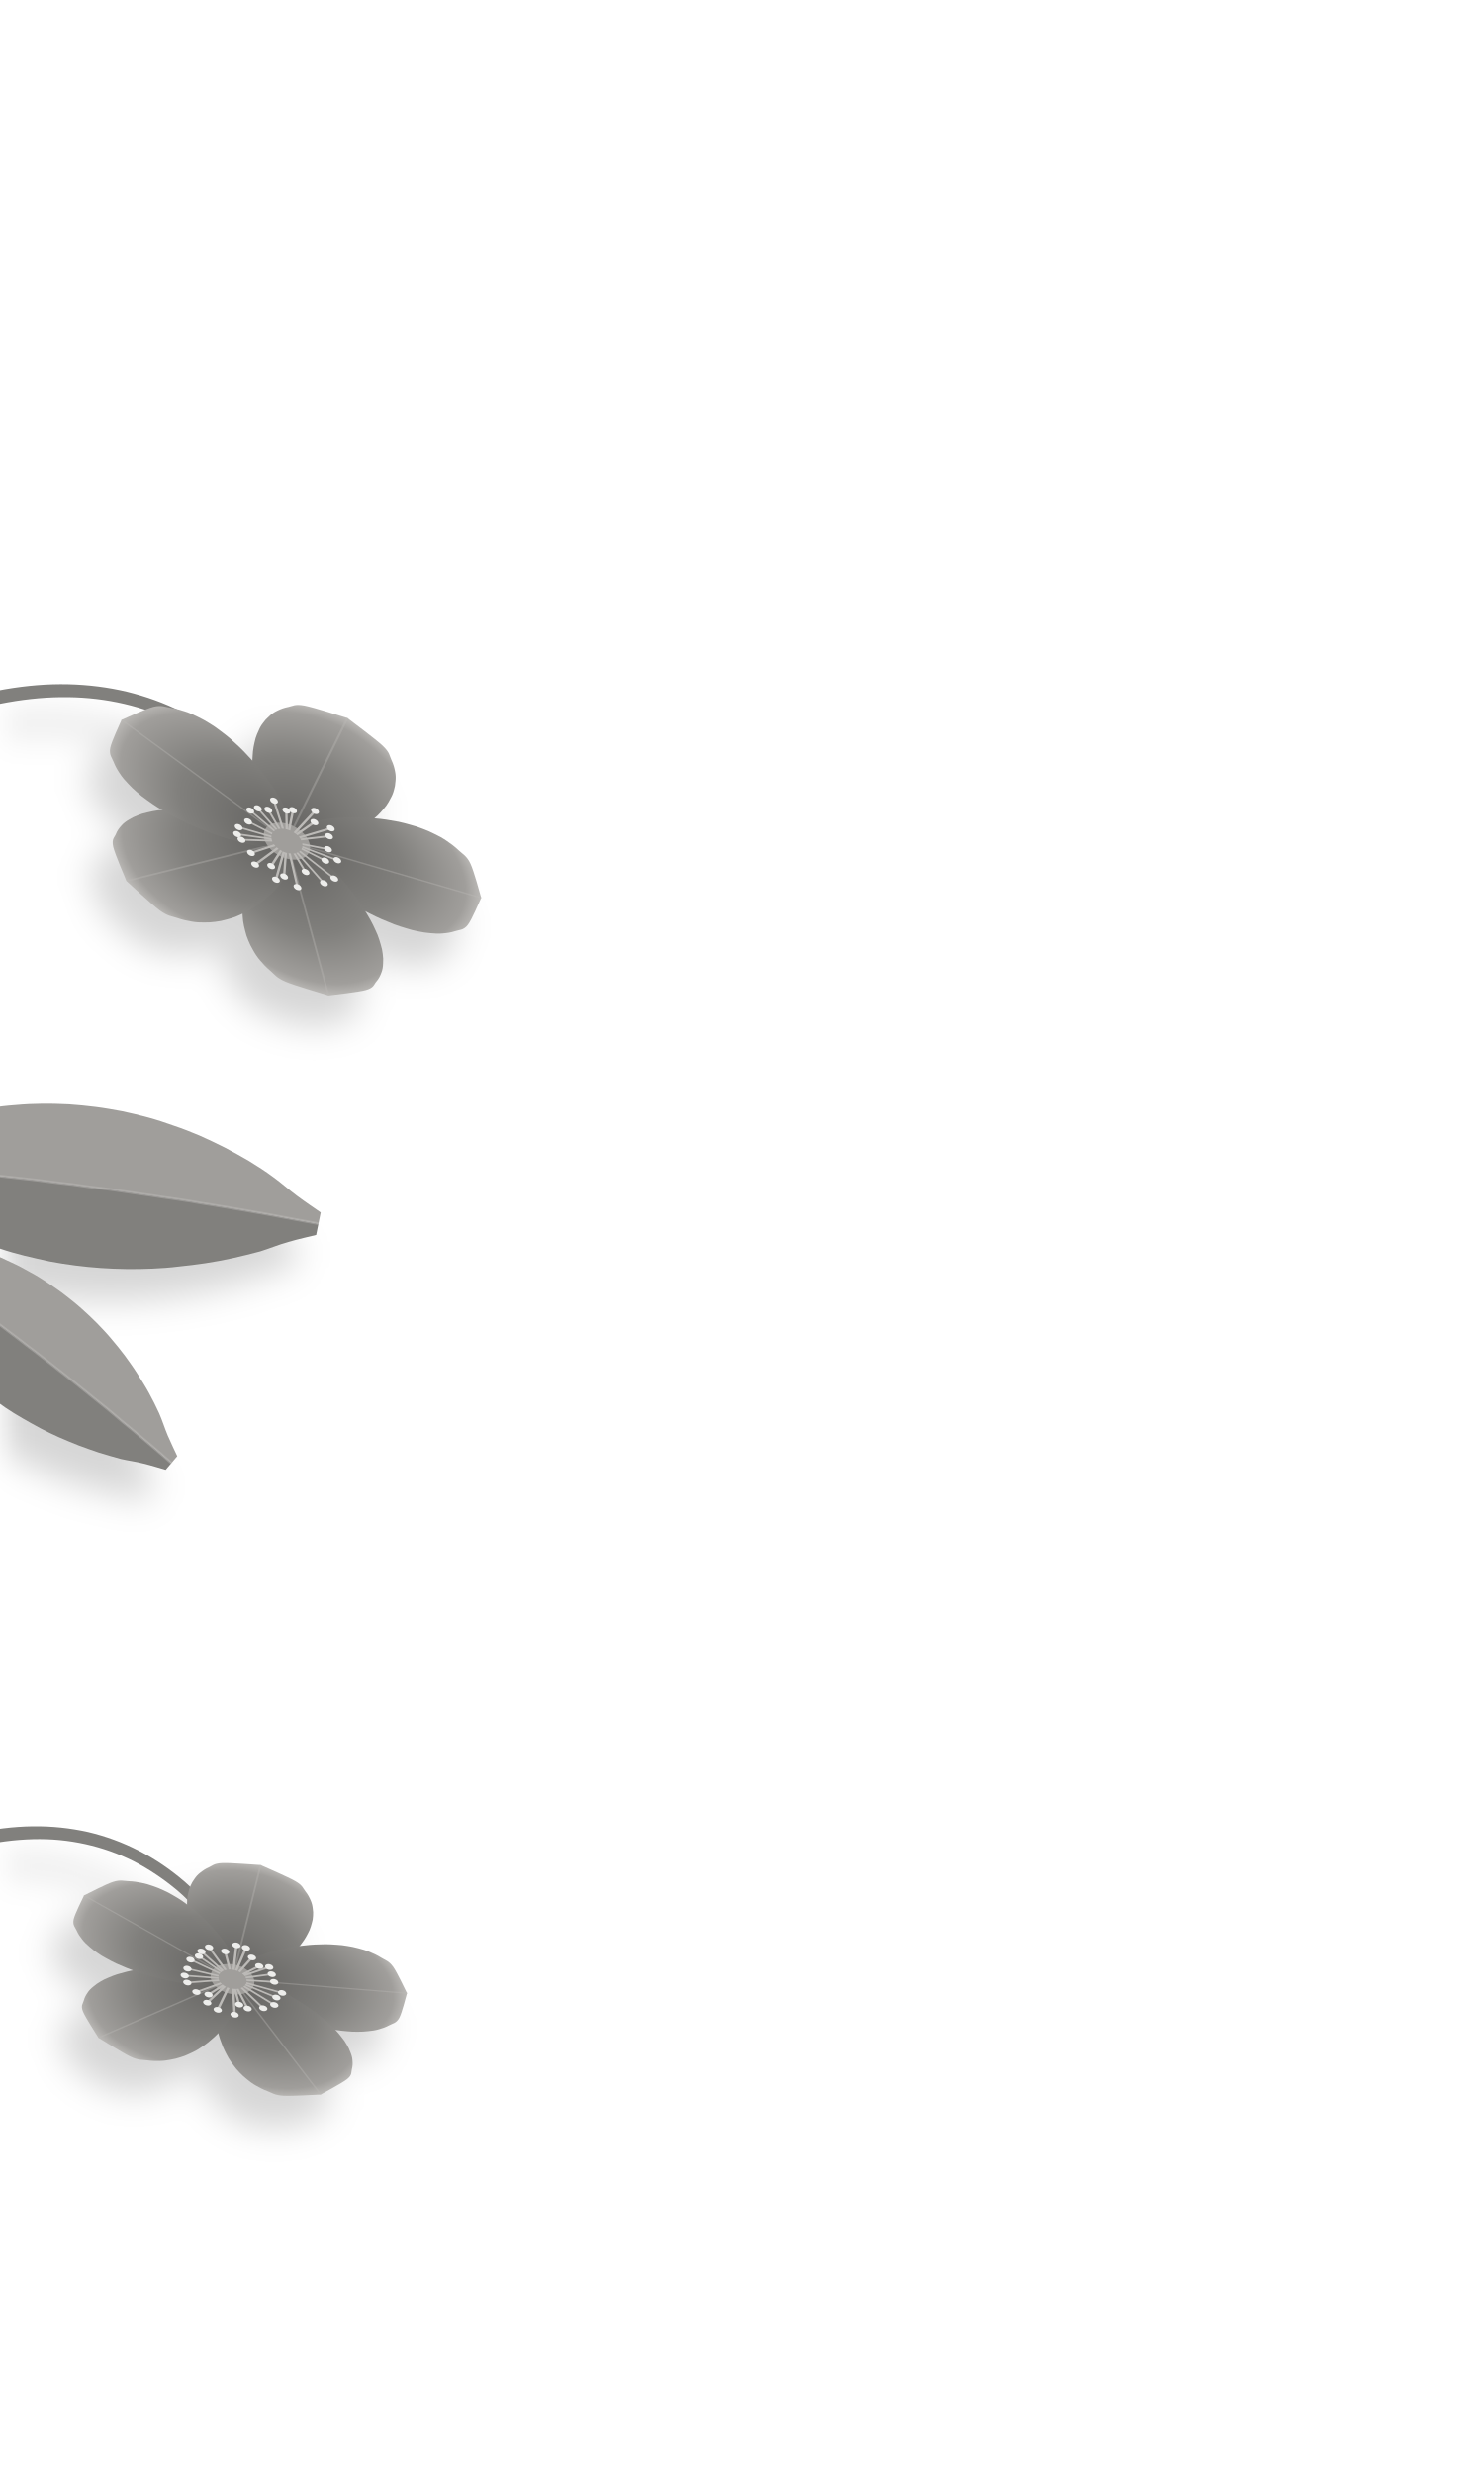
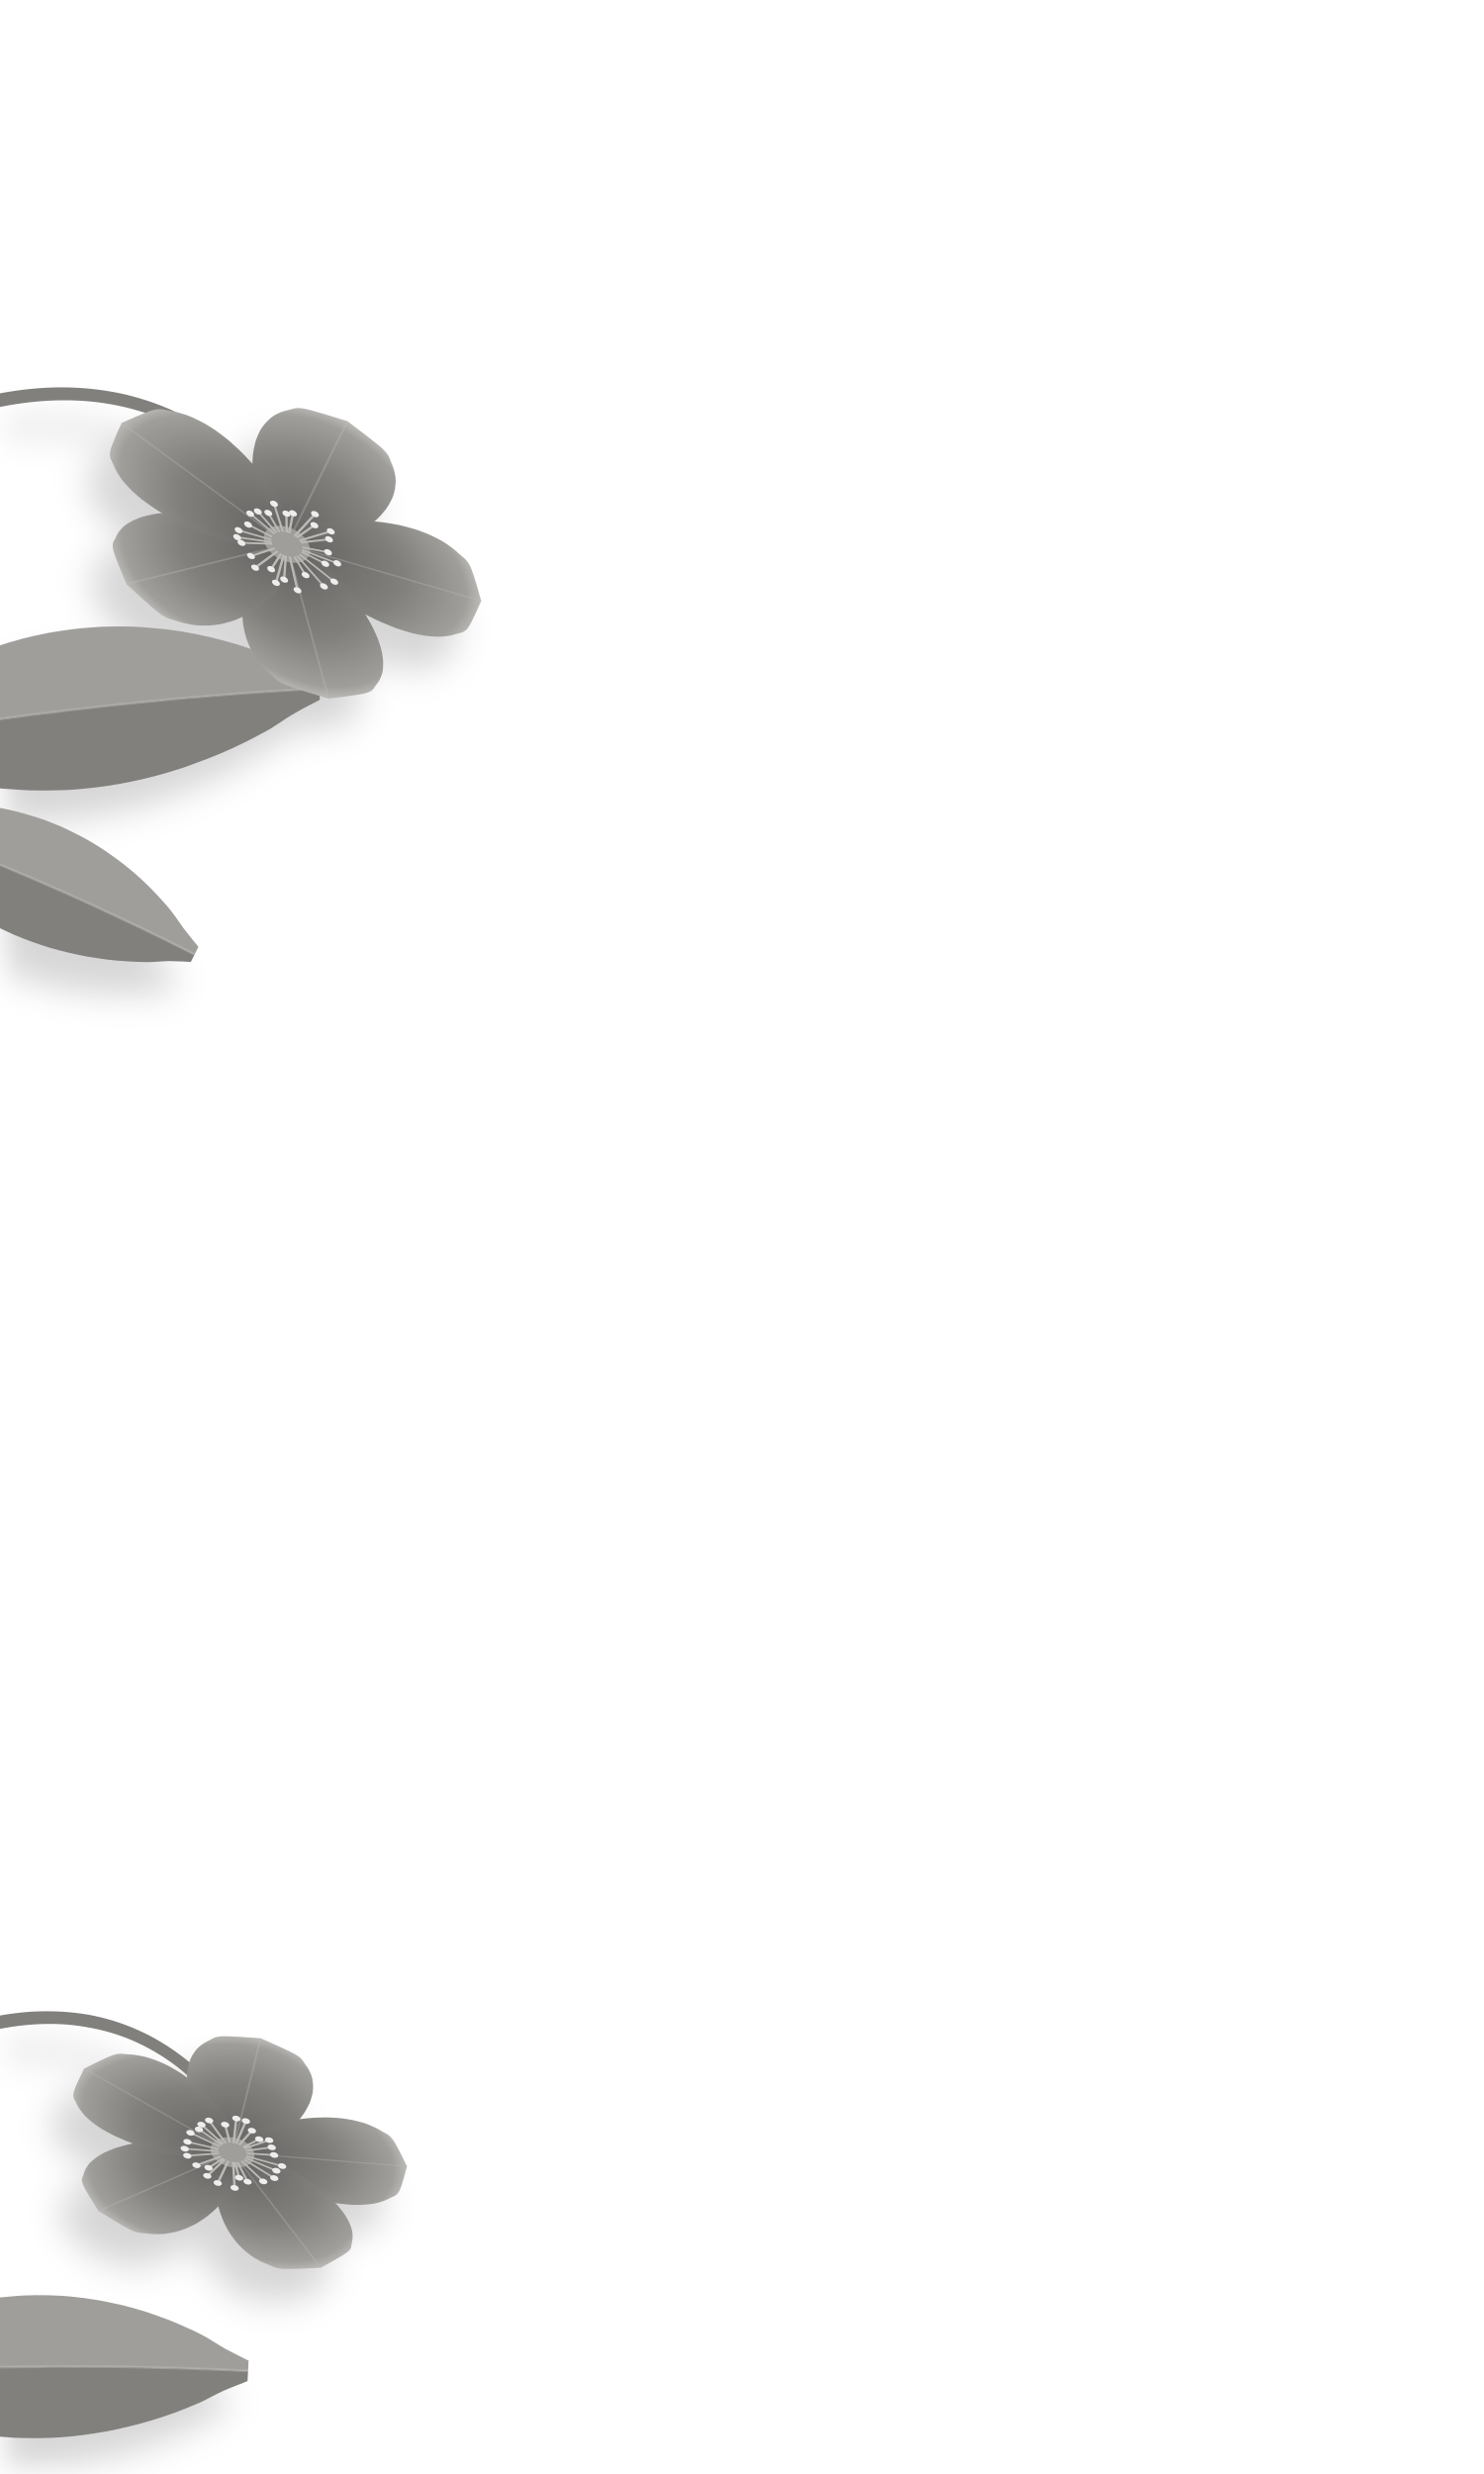
<svg xmlns="http://www.w3.org/2000/svg" viewBox="0 0 600 1000">
  <style>svg{background:#e2e1df}.f-hi{fill:#ededeb}.f-1{fill:#d2d1ce}.f-2{fill:#bcbab7}.f-3{fill:#a09e9b}.f-4{fill:#81807d}.f-5{fill:#61605e}.f-eye{fill:#222326}.k-hi{stroke:#ededeb}.k-1{stroke:#d2d1ce}.k-2{stroke:#bcbab7}.k-3{stroke:#a09e9b}.k-4{stroke:#81807d}.k-5{stroke:#61605e}.k-eye{stroke:#222326}.s-hi{stop-color:#ededeb}.s-1{stop-color:#d2d1ce}.s-2{stop-color:#bcbab7}.s-3{stop-color:#a09e9b}.s-4{stop-color:#81807d}.s-5{stop-color:#61605e}.s-eye{stop-color:#222326}</style>
  <defs>
    <g id="black-1-sep">
      <path d="M0 0C1 -2.2 4.2 -9.9 6.3 -13C8.3 -16.1 10.4 -16.8 12.5 -18.4C14.6 -19.9 16.7 -21.2 18.8 -22.4C20.8 -23.7 22.9 -24.8 25 -25.8C27.1 -26.8 29.2 -27.8 31.3 -28.6C33.3 -29.5 35.4 -30.3 37.5 -31C39.6 -31.7 41.7 -32.4 43.8 -32.9C45.8 -33.5 47.9 -34 50 -34.4C52.1 -34.8 54.2 -35.1 56.3 -35.4C58.3 -35.6 60.4 -35.7 62.5 -35.7C64.6 -35.8 66.7 -35.7 68.8 -35.4C70.8 -35.2 72.9 -34.8 75 -34.2C77.1 -33.7 79.2 -33 81.3 -31.9C83.3 -30.9 85.4 -29.7 87.5 -27.9C89.6 -26.1 91.7 -25.8 93.8 -21.1C95.8 -16.5 99 -3.5 100 0L100 0C99 3.5 95.8 16.5 93.8 21.1C91.7 25.8 89.6 26.1 87.5 27.9C85.4 29.7 83.3 30.9 81.3 31.9C79.2 33 77.1 33.7 75 34.2C72.9 34.8 70.8 35.2 68.8 35.4C66.7 35.7 64.6 35.8 62.5 35.7C60.4 35.7 58.3 35.6 56.3 35.4C54.2 35.1 52.1 34.8 50 34.4C47.9 34 45.8 33.5 43.8 32.9C41.7 32.4 39.6 31.7 37.5 31C35.4 30.3 33.3 29.5 31.3 28.6C29.2 27.8 27.1 26.8 25 25.8C22.9 24.8 20.8 23.7 18.8 22.4C16.7 21.2 14.6 19.9 12.5 18.4C10.4 16.8 8.3 16.1 6.3 13C4.2 9.9 1 2.2 0 0Z" />
      <path d="M0 0C1 0 4.2 0 6.3 0C8.3 0 10.4 0 12.5 0C14.6 0 16.7 0 18.8 0C20.8 0 22.9 0 25 0C27.1 0 29.2 0 31.3 0C33.3 0 35.4 0 37.5 0C39.6 0 41.7 0 43.8 0C45.8 0 47.9 0 50 0C52.1 0 54.2 0 56.3 0C58.3 0 60.4 0 62.5 0C64.6 0 66.7 0 68.8 0C70.8 0 72.9 0 75 0C77.1 0 79.2 0 81.3 0C83.3 0 85.4 0 87.5 0C89.6 0 91.7 0 93.8 0C95.8 0 99 0 100 0" class="k-2" fill="none" stroke-width="1" opacity=".35" />
    </g>
    <radialGradient id="black-1-sf" cx="0" cy="0.5" r="1" fx="0" fy="0.5">
      <stop offset="0" class="s-5" />
      <stop offset="0.6" class="s-4" />
      <stop offset="0.92" class="s-3" />
      <stop offset="1" class="s-2" />
    </radialGradient>
    <g id="black-1-i1">
-       <g transform="translate(-60 470) rotate(4)">
+       <g transform="translate(-60 300) rotate(-10)">
        <path d="M0 0C1.8 -1.6 7.1 -6.9 10.6 -9.4C14.2 -12 17.7 -13.4 21.3 -15.1C24.9 -16.8 28.5 -18.2 32.1 -19.6C35.7 -20.9 39.3 -22.1 42.9 -23.1C46.5 -24.2 50.1 -25.1 53.7 -25.9C57.3 -26.7 60.9 -27.4 64.5 -27.9C68.1 -28.5 71.7 -28.9 75.3 -29.2C78.9 -29.5 82.5 -29.6 86.1 -29.7C89.7 -29.7 93.3 -29.6 96.9 -29.4C100.5 -29.2 104.1 -28.8 107.7 -28.4C111.3 -27.9 114.8 -27.3 118.4 -26.6C121.9 -25.9 125.5 -25 129 -24C132.5 -23.1 136 -22 139.5 -20.8C143 -19.5 146.5 -18.2 150 -16.7C153.4 -15.2 156.9 -13.6 160.3 -11.9C163.7 -10.1 167.1 -8.3 170.5 -6.1C173.9 -4 177.2 -1.4 180.5 0.7C183.9 2.9 188.9 5.8 190.6 6.8L190 11.4C188.2 11.2 183 10.6 179.4 10.2C175.9 9.8 172.4 9.4 168.9 9C165.4 8.6 161.9 8.3 158.3 7.9C154.8 7.6 151.3 7.2 147.8 6.9C144.3 6.6 140.7 6.3 137.2 5.9C133.7 5.6 130.2 5.3 126.7 5.1C123.1 4.8 119.6 4.5 116.1 4.3C112.6 4 109.1 3.8 105.6 3.5C102 3.3 98.5 3.1 95 2.9C91.5 2.6 88 2.4 84.4 2.3C80.9 2.1 77.4 1.9 73.9 1.7C70.4 1.6 66.9 1.4 63.3 1.3C59.8 1.1 56.3 1 52.8 0.9C49.3 0.8 45.7 0.7 42.2 0.6C38.7 0.5 35.2 0.4 31.7 0.3C28.1 0.2 24.6 0.2 21.1 0.1C17.6 0.1 14.1 0.1 10.6 0C7 0 1.8 0 0 0Z" class="f-3" />
        <path d="M0 0C1.8 0 7 0 10.6 0C14.1 0.1 17.6 0.1 21.1 0.1C24.6 0.2 28.1 0.2 31.7 0.3C35.2 0.4 38.7 0.5 42.2 0.6C45.7 0.7 49.3 0.8 52.8 0.9C56.3 1 59.8 1.1 63.3 1.3C66.9 1.4 70.4 1.6 73.9 1.7C77.4 1.9 80.9 2.1 84.4 2.3C88 2.4 91.5 2.6 95 2.9C98.5 3.1 102 3.3 105.6 3.5C109.1 3.8 112.6 4 116.1 4.3C119.6 4.5 123.1 4.8 126.7 5.1C130.2 5.3 133.7 5.6 137.2 5.9C140.7 6.3 144.3 6.6 147.8 6.9C151.3 7.2 154.8 7.6 158.3 7.9C161.9 8.3 165.4 8.6 168.9 9C172.4 9.4 175.9 9.8 179.4 10.2C183 10.6 188.2 11.2 190 11.4L189.4 16C187.6 16.6 182.1 18.2 178.4 19.6C174.7 20.9 170.9 22.8 167.3 24.2C163.6 25.5 160 26.6 156.4 27.7C152.7 28.8 149.1 29.7 145.6 30.5C142 31.3 138.4 32 134.9 32.6C131.4 33.3 127.8 33.8 124.3 34.2C120.8 34.6 117.3 34.9 113.8 35.1C110.4 35.3 106.9 35.4 103.4 35.4C100 35.4 96.5 35.3 93.1 35.1C89.6 34.9 86.2 34.6 82.7 34.2C79.3 33.7 75.9 33.2 72.4 32.6C69 32 65.6 31.3 62.2 30.4C58.7 29.6 55.3 28.7 51.9 27.7C48.5 26.6 45 25.5 41.6 24.3C38.2 23 34.7 21.7 31.3 20.2C27.8 18.7 24.4 17.2 20.9 15.4C17.4 13.6 14 12.1 10.5 9.5C7 7 1.7 1.6 0 0Z" class="f-4" />
        <path d="M0 0C1.8 0 7 0 10.6 0C14.1 0.1 17.6 0.1 21.1 0.1C24.6 0.2 28.1 0.2 31.7 0.3C35.2 0.4 38.7 0.5 42.2 0.6C45.7 0.7 49.3 0.8 52.8 0.9C56.3 1 59.8 1.1 63.3 1.3C66.9 1.4 70.4 1.6 73.9 1.7C77.4 1.9 80.9 2.1 84.4 2.3C88 2.4 91.5 2.6 95 2.9C98.5 3.1 102 3.3 105.6 3.5C109.1 3.8 112.6 4 116.1 4.3C119.6 4.5 123.1 4.8 126.7 5.1C130.2 5.3 133.7 5.6 137.2 5.9C140.7 6.3 144.3 6.6 147.8 6.9C151.3 7.2 154.8 7.6 158.3 7.9C161.9 8.3 165.4 8.6 168.9 9C172.4 9.4 175.9 9.8 179.4 10.2C183 10.6 188.2 11.2 190 11.4" class="k-2" fill="none" stroke-width="1.1" opacity=".45" />
      </g>
-       <g transform="translate(-50 500) rotate(34)">
-         <path d="M0 0C1.4 -1.2 5.6 -5.5 8.4 -7.5C11.2 -9.4 14 -10.6 16.8 -11.9C19.6 -13.3 22.5 -14.4 25.3 -15.4C28.1 -16.5 31 -17.4 33.8 -18.3C36.7 -19.1 39.5 -19.8 42.4 -20.5C45.2 -21.1 48.1 -21.6 50.9 -22C53.8 -22.5 56.6 -22.8 59.5 -23C62.3 -23.3 65.2 -23.4 68 -23.4C70.9 -23.4 73.7 -23.4 76.5 -23.2C79.4 -23 82.2 -22.8 85 -22.4C87.8 -22 90.6 -21.6 93.5 -21C96.3 -20.4 99.1 -19.8 101.8 -19C104.6 -18.2 107.4 -17.4 110.2 -16.4C112.9 -15.4 115.7 -14.4 118.4 -13.2C121.1 -12 123.9 -10.8 126.6 -9.4C129.3 -8 132 -6.5 134.6 -4.9C137.3 -3.2 139.9 -1.1 142.5 0.6C145.1 2.3 149.1 4.6 150.4 5.4L150 9C148.6 8.8 144.4 8.3 141.7 8C138.9 7.7 136.1 7.4 133.3 7.1C130.6 6.8 127.8 6.5 125 6.3C122.2 6 119.4 5.7 116.7 5.4C113.9 5.2 111.1 4.9 108.3 4.7C105.6 4.5 102.8 4.2 100 4C97.2 3.8 94.4 3.6 91.7 3.4C88.9 3.2 86.1 3 83.3 2.8C80.6 2.6 77.8 2.4 75 2.3C72.2 2.1 69.4 1.9 66.7 1.8C63.9 1.6 61.1 1.5 58.3 1.4C55.6 1.2 52.8 1.1 50 1C47.2 0.9 44.4 0.8 41.7 0.7C38.9 0.6 36.1 0.5 33.3 0.4C30.6 0.4 27.8 0.3 25 0.3C22.2 0.2 19.4 0.1 16.7 0.1C13.9 0.1 11.1 0 8.3 0C5.6 0 1.4 0 0 0Z" class="f-3" />
-         <path d="M0 0C1.4 0 5.6 0 8.3 0C11.1 0 13.9 0.1 16.7 0.1C19.4 0.1 22.2 0.2 25 0.3C27.8 0.3 30.6 0.4 33.3 0.4C36.1 0.5 38.9 0.6 41.7 0.7C44.4 0.8 47.2 0.9 50 1C52.8 1.1 55.6 1.2 58.3 1.4C61.1 1.5 63.9 1.6 66.7 1.8C69.4 1.9 72.2 2.1 75 2.3C77.8 2.4 80.6 2.6 83.3 2.8C86.1 3 88.9 3.2 91.7 3.4C94.4 3.6 97.2 3.8 100 4C102.8 4.2 105.6 4.5 108.3 4.7C111.1 4.9 113.9 5.2 116.7 5.4C119.4 5.7 122.2 6 125 6.3C127.8 6.5 130.6 6.8 133.3 7.1C136.1 7.4 138.9 7.7 141.7 8C144.4 8.3 148.6 8.8 150 9L149.6 12.6C148.1 13.1 143.7 14.4 140.8 15.5C137.9 16.5 135 18 132.1 19.1C129.2 20.1 126.3 21 123.4 21.9C120.6 22.7 117.7 23.4 114.9 24.1C112.1 24.7 109.3 25.3 106.5 25.8C103.7 26.3 100.9 26.7 98.2 27C95.4 27.3 92.6 27.5 89.9 27.7C87.1 27.9 84.4 28 81.7 28C78.9 27.9 76.2 27.9 73.5 27.7C70.8 27.5 68 27.3 65.3 27C62.6 26.6 59.9 26.2 57.2 25.7C54.5 25.3 51.8 24.7 49.1 24C46.4 23.4 43.7 22.7 41 21.8C38.3 21 35.5 20.1 32.8 19.2C30.1 18.2 27.4 17.1 24.7 15.9C22 14.8 19.2 13.5 16.5 12.1C13.8 10.7 11 9.5 8.3 7.5C5.5 5.5 1.4 1.3 0 0Z" class="f-4" />
-         <path d="M0 0C1.4 0 5.6 0 8.3 0C11.1 0 13.9 0.1 16.7 0.1C19.4 0.1 22.2 0.2 25 0.3C27.8 0.3 30.6 0.4 33.3 0.4C36.1 0.5 38.9 0.6 41.7 0.7C44.4 0.8 47.2 0.9 50 1C52.8 1.1 55.6 1.2 58.3 1.4C61.1 1.5 63.9 1.6 66.7 1.8C69.4 1.9 72.2 2.1 75 2.3C77.8 2.4 80.6 2.6 83.3 2.8C86.1 3 88.9 3.2 91.7 3.4C94.4 3.6 97.2 3.8 100 4C102.8 4.2 105.6 4.5 108.3 4.7C111.1 4.9 113.9 5.2 116.7 5.4C119.4 5.7 122.2 6 125 6.3C127.8 6.5 130.6 6.8 133.3 7.1C136.1 7.4 138.9 7.7 141.7 8C144.4 8.3 148.6 8.8 150 9" class="k-2" fill="none" stroke-width="1.1" opacity=".45" />
+       <g transform="translate(-50 330) rotate(20)">
+         <path d="M0 0C1.3 -1.2 5.2 -5.1 7.8 -7C10.4 -8.8 13.1 -9.9 15.7 -11.1C18.3 -12.4 21 -13.4 23.6 -14.4C26.3 -15.4 28.9 -16.3 31.6 -17C34.2 -17.8 36.9 -18.5 39.5 -19.1C42.2 -19.7 44.9 -20.2 47.5 -20.6C50.2 -21 52.8 -21.3 55.5 -21.5C58.2 -21.7 60.8 -21.8 63.5 -21.9C66.1 -21.9 68.8 -21.8 71.4 -21.7C74.1 -21.5 76.7 -21.2 79.3 -20.9C82 -20.6 84.6 -20.1 87.2 -19.6C89.8 -19.1 92.5 -18.4 95 -17.7C97.6 -17 100.2 -16.2 102.8 -15.3C105.4 -14.4 108 -13.4 110.5 -12.3C113.1 -11.2 115.6 -10 118.1 -8.7C120.6 -7.4 123.2 -6.1 125.6 -4.5C128.1 -3 130.5 -1 133 0.5C135.5 2.1 139.2 4.3 140.4 5L140 8.4C138.7 8.2 134.8 7.8 132.2 7.5C129.6 7.2 127 6.9 124.4 6.6C121.9 6.4 119.3 6.1 116.7 5.8C114.1 5.6 111.5 5.3 108.9 5.1C106.3 4.8 103.7 4.6 101.1 4.4C98.5 4.2 95.9 3.9 93.3 3.7C90.7 3.5 88.1 3.3 85.6 3.1C83 2.9 80.4 2.8 77.8 2.6C75.2 2.4 72.6 2.3 70 2.1C67.4 1.9 64.8 1.8 62.2 1.7C59.6 1.5 57 1.4 54.4 1.3C51.9 1.1 49.3 1 46.7 0.9C44.1 0.8 41.5 0.7 38.9 0.6C36.3 0.6 33.7 0.5 31.1 0.4C28.5 0.3 25.9 0.3 23.3 0.2C20.7 0.2 18.1 0.1 15.6 0.1C13 0.1 10.4 0 7.8 0C5.2 0 1.3 0 0 0Z" class="f-3" />
+         <path d="M0 0C1.3 0 5.2 0 7.8 0C10.4 0 13 0.1 15.6 0.1C18.1 0.1 20.7 0.2 23.3 0.2C25.9 0.3 28.5 0.3 31.1 0.4C33.7 0.5 36.3 0.6 38.9 0.6C41.5 0.7 44.1 0.8 46.7 0.9C49.3 1 51.9 1.1 54.4 1.3C57 1.4 59.6 1.5 62.2 1.7C64.8 1.8 67.4 1.9 70 2.1C72.6 2.3 75.2 2.4 77.8 2.6C80.4 2.8 83 2.9 85.6 3.1C88.1 3.3 90.7 3.5 93.3 3.7C95.9 3.9 98.5 4.2 101.1 4.4C103.7 4.6 106.3 4.8 108.9 5.1C111.5 5.3 114.1 5.6 116.7 5.8C119.3 6.1 121.9 6.4 124.4 6.6C127 6.9 129.6 7.2 132.2 7.5C134.8 7.8 138.7 8.2 140 8.4L139.6 11.8C138.2 12.2 134.2 13.4 131.4 14.4C128.7 15.4 126 16.8 123.3 17.8C120.5 18.8 117.9 19.6 115.2 20.4C112.5 21.2 109.9 21.9 107.3 22.5C104.6 23.1 102 23.6 99.4 24.1C96.8 24.5 94.2 24.9 91.6 25.2C89 25.5 86.5 25.7 83.9 25.9C81.3 26 78.8 26.1 76.2 26.1C73.7 26.1 71.1 26 68.6 25.9C66 25.7 63.5 25.5 61 25.2C58.4 24.9 55.9 24.5 53.4 24C50.9 23.6 48.3 23 45.8 22.4C43.3 21.8 40.8 21.1 38.2 20.4C35.7 19.6 33.2 18.8 30.6 17.9C28.1 17 25.6 16 23 14.9C20.5 13.8 18 12.6 15.4 11.3C12.9 10 10.3 8.9 7.7 7C5.2 5.1 1.3 1.2 0 0Z" class="f-4" />
+         <path d="M0 0C1.3 0 5.2 0 7.8 0C10.4 0 13 0.1 15.6 0.1C18.1 0.1 20.7 0.2 23.3 0.2C25.9 0.3 28.5 0.3 31.1 0.4C33.7 0.5 36.3 0.6 38.9 0.6C41.5 0.7 44.1 0.8 46.7 0.9C49.3 1 51.9 1.1 54.4 1.3C57 1.4 59.6 1.5 62.2 1.7C64.8 1.8 67.4 1.9 70 2.1C72.6 2.3 75.2 2.4 77.8 2.6C80.4 2.8 83 2.9 85.6 3.1C88.1 3.3 90.7 3.5 93.3 3.7C95.9 3.9 98.5 4.2 101.1 4.4C103.7 4.6 106.3 4.8 108.9 5.1C111.5 5.3 114.1 5.6 116.7 5.8C119.3 6.1 121.9 6.4 124.4 6.6C127 6.9 129.6 7.2 132.2 7.5C134.8 7.8 138.7 8.2 140 8.4" class="k-2" fill="none" stroke-width="1.1" opacity=".45" />
      </g>
-       <path d="M-297.3 522.3C-290.5 514.7 -270 490.8 -256.8 476.2C-243.7 461.7 -230.8 447.9 -218.2 435C-205.6 422.1 -193.3 410 -181.3 398.7C-169.3 387.5 -157.5 377 -146.1 367.3C-134.7 357.7 -123.5 348.9 -112.7 340.9C-101.9 332.9 -91.3 325.7 -81.1 319.3C-70.8 312.9 -60.9 307.4 -51.2 302.6C-41.6 297.9 -32.2 293.9 -23.2 290.8C-14.1 287.7 -5.4 285.4 3.1 283.9C11.5 282.4 19.7 281.7 27.5 281.8C35.4 281.9 42.9 282.8 50.2 284.5C57.5 286.2 64.5 288.7 71.2 291.9C77.9 295.2 84.4 299.3 90.6 304.2C96.7 309.2 105.4 318.6 108.3 321.4L111.7 318.6C108.6 315.6 99.8 305.8 93.4 300.7C87 295.5 80.3 291.2 73.3 287.6C66.3 284.1 59 281.5 51.3 279.6C43.7 277.8 35.8 276.8 27.6 276.6C19.4 276.4 10.9 277.1 2.1 278.6C-6.6 280.1 -15.7 282.4 -25 285.5C-34.3 288.7 -43.9 292.6 -53.8 297.4C-63.6 302.2 -73.8 307.8 -84.2 314.2C-94.7 320.6 -105.4 327.8 -116.4 335.9C-127.4 343.9 -138.7 352.8 -150.2 362.4C-161.8 372.1 -173.6 382.6 -185.8 393.9C-197.9 405.2 -210.3 417.3 -223 430.3C-235.8 443.2 -248.7 457 -262 471.5C-275.3 486.1 -296 510 -302.7 517.7Z" class="f-4" />
-       <g transform="translate(116 340) rotate(28) scale(1 0.66)">
+       <path d="M-297.3 402.3C-290.5 394.7 -270 370.8 -256.8 356.2C-243.7 341.7 -230.8 327.9 -218.2 315C-205.6 302.1 -193.3 290 -181.3 278.7C-169.3 267.5 -157.5 257 -146.1 247.3C-134.7 237.7 -123.5 228.9 -112.7 220.9C-101.9 212.9 -91.3 205.7 -81.1 199.3C-70.8 192.9 -60.9 187.4 -51.2 182.6C-41.6 177.9 -32.2 173.9 -23.2 170.8C-14.1 167.7 -5.4 165.4 3.1 163.9C11.5 162.4 19.7 161.7 27.5 161.8C35.4 161.9 42.9 162.8 50.2 164.5C57.5 166.2 64.5 168.7 71.2 171.9C77.9 175.2 84.4 179.3 90.6 184.2C96.7 189.2 105.4 198.6 108.3 201.4L111.7 198.6C108.6 195.6 99.8 185.8 93.4 180.7C87 175.5 80.3 171.2 73.3 167.6C66.3 164.1 59 161.5 51.3 159.6C43.7 157.8 35.8 156.8 27.6 156.6C19.4 156.4 10.9 157.1 2.1 158.6C-6.6 160.1 -15.7 162.4 -25 165.5C-34.3 168.7 -43.9 172.6 -53.8 177.4C-63.6 182.2 -73.8 187.8 -84.2 194.2C-94.7 200.6 -105.4 207.8 -116.4 215.9C-127.4 223.9 -138.7 232.8 -150.2 242.4C-161.8 252.1 -173.6 262.6 -185.8 273.9C-197.9 285.2 -210.3 297.3 -223 310.3C-235.8 323.2 -248.7 337 -262 351.5C-275.3 366.1 -296 390 -302.7 397.7Z" class="f-4" />
+       <g transform="translate(116 220) rotate(28) scale(1 0.66)">
        <use href="#black-1-sep" fill="url(#black-1-sf)" transform="rotate(-91.2) scale(0.84)" />
        <use href="#black-1-sep" fill="url(#black-1-sf)" transform="rotate(-17.5) scale(0.84)" />
        <use href="#black-1-sep" fill="url(#black-1-sf)" transform="rotate(58.3) scale(0.84)" />
        <use href="#black-1-sep" fill="url(#black-1-sf)" transform="rotate(126.3) scale(0.84)" />
        <use href="#black-1-sep" fill="url(#black-1-sf)" transform="rotate(192.4) scale(0.84)" />
        <circle r="10" class="f-3" />
        <path d="M6.7 -0.2L17.4 -0.5M6.5 1.8L24 6.6M5.8 3.3L21.2 12.1M5 4.5L12.5 11.3M3.3 5.8L12.5 21.8M1.8 6.5L5.7 19.9M0.9 6.7L3.4 24M-0.3 6.7L-0.9 18M-2 6.4L-6.9 21.8M-3.6 5.7L-10.6 16.7M-5.4 4L-16.5 12.3M-5.9 3.2L-19.1 10.5M-6.4 2L-19.9 6.3M-6.7 0.2L-17.6 0.5M-6.4 -2L-18.9 -6M-5.9 -3.3L-16.6 -9.4M-5 -4.5L-12.6 -11.6M-3.8 -5.6L-12.3 -18.2M-2.3 -6.3L-6 -16.4M-1.3 -6.6L-3.7 -18.5M1.2 -6.6L4.3 -24.4M2.2 -6.4L6.2 -18.2M3.8 -5.6L13.2 -19.6M4.6 -4.9L14.1 -14.8M6.1 -2.8L16.2 -7.5M6.6 -1.3L21.6 -4.2" class="k-2" fill="none" stroke-width="1" />
        <g class="f-hi">
          <circle cx="17.4" cy="-0.5" r="1.7" />
          <circle cx="24" cy="6.6" r="1.7" />
          <circle cx="21.2" cy="12.1" r="1.7" />
          <circle cx="12.5" cy="11.3" r="1.7" />
          <circle cx="12.5" cy="21.8" r="1.7" />
          <circle cx="5.7" cy="19.9" r="1.7" />
          <circle cx="3.4" cy="24" r="1.7" />
          <circle cx="-0.9" cy="18" r="1.7" />
          <circle cx="-6.9" cy="21.8" r="1.7" />
          <circle cx="-10.6" cy="16.7" r="1.7" />
          <circle cx="-16.5" cy="12.3" r="1.7" />
          <circle cx="-19.1" cy="10.5" r="1.7" />
          <circle cx="-19.9" cy="6.3" r="1.7" />
          <circle cx="-17.6" cy="0.5" r="1.7" />
          <circle cx="-18.9" cy="-6" r="1.7" />
          <circle cx="-16.6" cy="-9.4" r="1.7" />
          <circle cx="-12.6" cy="-11.6" r="1.7" />
          <circle cx="-12.3" cy="-18.2" r="1.7" />
          <circle cx="-6" cy="-16.4" r="1.7" />
          <circle cx="-3.7" cy="-18.5" r="1.7" />
          <circle cx="4.3" cy="-24.4" r="1.7" />
          <circle cx="6.2" cy="-18.2" r="1.7" />
          <circle cx="13.2" cy="-19.6" r="1.7" />
          <circle cx="14.1" cy="-14.8" r="1.7" />
          <circle cx="16.2" cy="-7.5" r="1.7" />
          <circle cx="21.6" cy="-4.2" r="1.7" />
        </g>
      </g>
    </g>
    <filter id="black-1-sh0.16-7" x="-30%" y="-30%" width="160%" height="160%">
      <feColorMatrix values="0 0 0 0 0 0 0 0 0 0 0 0 0 0 0 0 0 0 0.16 0" />
      <feGaussianBlur stdDeviation="7" />
    </filter>
    <g id="black-1-i2">
-       <path d="M-297.2 1002.2C-290.7 994.1 -270.9 968.8 -258.2 953.4C-245.5 937.9 -233 923.3 -220.9 909.6C-208.8 895.9 -197 883 -185.4 871C-173.9 858.9 -162.6 847.8 -151.7 837.4C-140.7 827.1 -130.1 817.6 -119.7 809C-109.3 800.4 -99.3 792.6 -89.5 785.7C-79.7 778.8 -70.2 772.7 -61.1 767.5C-51.9 762.3 -43 758 -34.5 754.4C-25.9 750.9 -17.6 748.2 -9.7 746.4C-1.7 744.6 6 743.6 13.3 743.4C20.7 743.2 27.7 743.9 34.5 745.4C41.3 746.9 47.8 749.2 54 752.3C60.2 755.5 66.2 759.5 71.9 764.3C77.6 769.1 85.5 778.5 88.3 781.4L91.7 778.6C88.9 775.7 80.8 765.9 74.9 760.8C69 755.7 62.7 751.4 56.2 748.1C49.6 744.7 42.8 742.2 35.6 740.5C28.4 738.9 21 738.1 13.2 738.2C5.5 738.3 -2.6 739.3 -10.9 741.1C-19.1 743 -27.7 745.7 -36.6 749.2C-45.4 752.8 -54.5 757.2 -63.9 762.5C-73.3 767.7 -83 773.8 -93 780.8C-102.9 787.8 -113.1 795.6 -123.7 804.2C-134.2 812.9 -145 822.4 -156.1 832.8C-167.2 843.1 -178.5 854.3 -190.2 866.4C-201.8 878.4 -213.8 891.3 -226 905.1C-238.2 918.8 -250.8 933.4 -263.6 948.9C-276.4 964.3 -296.3 989.6 -302.8 997.8Z" class="f-4" />
-       <g transform="translate(94 800) rotate(14) scale(1 0.66)">
+       <g transform="translate(-70 960) rotate(-4)">
+         <path d="M0 0C1.6 -1.4 6.3 -6.2 9.5 -8.5C12.7 -10.7 15.9 -12 19.1 -13.5C22.3 -15 25.5 -16.3 28.7 -17.5C31.9 -18.7 35.1 -19.8 38.3 -20.7C41.6 -21.6 44.8 -22.5 48 -23.2C51.2 -23.9 54.5 -24.5 57.7 -25C60.9 -25.5 64.2 -25.8 67.4 -26.1C70.6 -26.4 73.9 -26.5 77.1 -26.5C80.3 -26.6 83.5 -26.5 86.7 -26.3C89.9 -26.1 93.1 -25.8 96.3 -25.4C99.5 -25 102.7 -24.4 105.9 -23.8C109.1 -23.1 112.3 -22.4 115.4 -21.5C118.6 -20.6 121.7 -19.7 124.8 -18.6C128 -17.5 131.1 -16.3 134.2 -14.9C137.3 -13.6 140.4 -12.2 143.4 -10.6C146.5 -9 149.5 -7.4 152.6 -5.5C155.6 -3.6 158.5 -1.3 161.5 0.7C164.5 2.6 169 5.2 170.5 6.1L170 10.2C168.4 10 163.7 9.5 160.6 9.1C157.4 8.7 154.3 8.4 151.1 8.1C148 7.7 144.8 7.4 141.7 7.1C138.5 6.8 135.4 6.5 132.2 6.2C129.1 5.9 125.9 5.6 122.8 5.3C119.6 5 116.5 4.8 113.3 4.5C110.2 4.3 107 4 103.9 3.8C100.7 3.6 97.6 3.4 94.4 3.1C91.3 2.9 88.1 2.7 85 2.6C81.9 2.4 78.7 2.2 75.6 2C72.4 1.8 69.3 1.7 66.1 1.5C63 1.4 59.8 1.3 56.7 1.1C53.5 1 50.4 0.9 47.2 0.8C44.1 0.7 40.9 0.6 37.8 0.5C34.6 0.4 31.5 0.3 28.3 0.3C25.2 0.2 22 0.2 18.9 0.1C15.7 0.1 12.6 0.1 9.4 0C6.3 0 1.6 0 0 0Z" class="f-3" />
+         <path d="M0 0C1.6 0 6.3 0 9.4 0C12.6 0.1 15.7 0.1 18.9 0.1C22 0.2 25.2 0.2 28.3 0.3C31.5 0.3 34.6 0.4 37.8 0.5C40.9 0.6 44.1 0.7 47.2 0.8C50.4 0.9 53.5 1 56.7 1.1C59.8 1.3 63 1.4 66.1 1.5C69.3 1.7 72.4 1.8 75.6 2C78.7 2.2 81.9 2.4 85 2.6C88.1 2.7 91.3 2.9 94.4 3.1C97.6 3.4 100.7 3.6 103.9 3.8C107 4 110.2 4.3 113.3 4.5C116.5 4.8 119.6 5 122.8 5.3C125.9 5.6 129.1 5.9 132.2 6.2C135.4 6.5 138.5 6.8 141.7 7.1C144.8 7.4 148 7.7 151.1 8.1C154.3 8.4 157.4 8.7 160.6 9.1C163.7 9.5 168.4 10 170 10.2L169.5 14.3C167.9 14.9 162.9 16.3 159.6 17.5C156.3 18.7 152.9 20.4 149.7 21.6C146.4 22.8 143.1 23.8 139.9 24.8C136.7 25.7 133.4 26.6 130.3 27.3C127.1 28 123.9 28.7 120.7 29.2C117.5 29.8 114.4 30.2 111.2 30.6C108.1 30.9 105 31.2 101.9 31.4C98.7 31.6 95.6 31.7 92.5 31.7C89.4 31.7 86.4 31.6 83.3 31.4C80.2 31.2 77.1 30.9 74 30.6C71 30.2 67.9 29.7 64.8 29.2C61.8 28.6 58.7 28 55.6 27.2C52.6 26.5 49.5 25.7 46.4 24.8C43.4 23.8 40.3 22.8 37.2 21.7C34.1 20.6 31.1 19.4 28 18.1C24.9 16.7 21.8 15.4 18.7 13.8C15.6 12.2 12.5 10.8 9.4 8.5C6.3 6.2 1.6 1.4 0 0Z" class="f-4" />
+         <path d="M0 0C1.6 0 6.3 0 9.4 0C12.6 0.1 15.7 0.1 18.9 0.1C22 0.2 25.2 0.2 28.3 0.3C31.5 0.3 34.6 0.4 37.8 0.5C40.9 0.6 44.1 0.7 47.2 0.8C50.4 0.9 53.5 1 56.7 1.1C59.8 1.3 63 1.4 66.1 1.5C69.3 1.7 72.4 1.8 75.6 2C78.7 2.2 81.9 2.4 85 2.6C88.1 2.7 91.3 2.9 94.4 3.1C97.6 3.4 100.7 3.6 103.9 3.8C107 4 110.2 4.3 113.3 4.5C116.5 4.8 119.6 5 122.8 5.3C125.9 5.6 129.1 5.9 132.2 6.2C135.4 6.5 138.5 6.8 141.7 7.1C144.8 7.4 148 7.7 151.1 8.1C154.3 8.4 157.4 8.7 160.6 9.1C163.7 9.5 168.4 10 170 10.2" class="k-2" fill="none" stroke-width="1.1" opacity=".45" />
+       </g>
+       <path d="M-297.2 1082.2C-290.7 1074.1 -270.9 1048.8 -258.2 1033.3C-245.5 1017.8 -233 1003.2 -220.9 989.4C-208.8 975.6 -197 962.6 -185.4 950.5C-173.9 938.4 -162.6 927.1 -151.7 916.6C-140.7 906.1 -130.1 896.5 -119.7 887.7C-109.3 878.9 -99.2 871 -89.5 863.9C-79.7 856.7 -70.2 850.5 -61 845C-51.8 839.5 -43 834.9 -34.4 831.1C-25.8 827.3 -17.5 824.4 -9.6 822.3C-1.6 820.1 6.1 818.8 13.4 818.3C20.8 817.8 27.8 818.1 34.6 819.3C41.4 820.4 47.9 822.3 54.1 825C60.4 827.8 66.3 831.3 72 835.7C77.7 840.1 85.6 848.8 88.3 851.4L91.7 848.6C88.9 845.8 80.8 836.8 74.8 832.1C68.9 827.5 62.6 823.6 56.1 820.7C49.5 817.7 42.6 815.6 35.5 814.3C28.3 813.1 20.8 812.7 13.1 813.1C5.4 813.6 -2.7 814.9 -10.9 817C-19.2 819.2 -27.8 822.2 -36.6 826C-45.5 829.8 -54.6 834.5 -64 840C-73.4 845.5 -83 851.8 -93 859C-102.9 866.2 -113.2 874.2 -123.7 883C-134.2 891.8 -145 901.5 -156.1 912C-167.2 922.5 -178.5 933.8 -190.2 945.9C-201.8 958.1 -213.8 971.1 -226 984.9C-238.2 998.7 -250.8 1013.4 -263.6 1028.8C-276.4 1044.3 -296.3 1069.6 -302.8 1077.8Z" class="f-4" />
+       <g transform="translate(94 870) rotate(14) scale(1 0.66)">
        <use href="#black-1-sep" fill="url(#black-1-sf)" transform="rotate(-90.1) scale(0.72)" />
        <use href="#black-1-sep" fill="url(#black-1-sf)" transform="rotate(-14.1) scale(0.72)" />
        <use href="#black-1-sep" fill="url(#black-1-sf)" transform="rotate(50.4) scale(0.72)" />
        <use href="#black-1-sep" fill="url(#black-1-sf)" transform="rotate(130.6) scale(0.72)" />
        <use href="#black-1-sep" fill="url(#black-1-sf)" transform="rotate(202.7) scale(0.72)" />
        <circle r="9" class="f-3" />
        <path d="M5.8 0.2L20.8 0.8M5.6 1.3L19 4.4M5.2 2.5L18.9 9.1M4.4 3.7L14.9 12.7M2.9 5L8.8 15.2M1.9 5.4L5.1 14.1M1.2 5.6L4.3 20.8M-0.8 5.7L-2.8 20.4M-2.3 5.3L-7.6 17.7M-3 4.9L-7.9 12.7M-4.1 4.1L-12.9 13M-5.2 2.6L-17.4 8.7M-5.6 1.4L-19.1 4.9M-5.8 0.1L-18.7 0.4M-5.5 -1.6L-18.4 -5.4M-5 -2.8L-15.4 -8.7M-4.5 -3.6L-14.9 -11.9M-3.6 -4.5L-12.3 -15.5M-2 -5.4L-5.6 -15.4M-0.5 -5.7L-1.8 -20.7M0.6 -5.7L2.2 -20.6M1.9 -5.4L5.5 -15.8M3.6 -4.5L9.2 -11.8M4.2 -4L13.2 -12.7M5 -2.9L14.9 -8.8M5.6 -1.5L16.6 -4.6" class="k-2" fill="none" stroke-width="1" />
        <g class="f-hi">
          <circle cx="20.8" cy="0.8" r="1.7" />
          <circle cx="19" cy="4.4" r="1.7" />
          <circle cx="18.9" cy="9.1" r="1.7" />
          <circle cx="14.9" cy="12.7" r="1.7" />
          <circle cx="8.8" cy="15.2" r="1.7" />
          <circle cx="5.1" cy="14.1" r="1.7" />
          <circle cx="4.3" cy="20.8" r="1.7" />
          <circle cx="-2.8" cy="20.4" r="1.7" />
          <circle cx="-7.6" cy="17.7" r="1.7" />
          <circle cx="-7.9" cy="12.7" r="1.7" />
          <circle cx="-12.9" cy="13" r="1.7" />
          <circle cx="-17.4" cy="8.7" r="1.7" />
          <circle cx="-19.1" cy="4.9" r="1.7" />
          <circle cx="-18.7" cy="0.4" r="1.7" />
          <circle cx="-18.4" cy="-5.4" r="1.7" />
          <circle cx="-15.4" cy="-8.7" r="1.7" />
          <circle cx="-14.9" cy="-11.9" r="1.7" />
          <circle cx="-12.3" cy="-15.5" r="1.7" />
          <circle cx="-5.6" cy="-15.4" r="1.7" />
          <circle cx="-1.8" cy="-20.7" r="1.7" />
          <circle cx="2.2" cy="-20.6" r="1.7" />
          <circle cx="5.5" cy="-15.8" r="1.7" />
          <circle cx="9.2" cy="-11.8" r="1.7" />
          <circle cx="13.2" cy="-12.7" r="1.7" />
          <circle cx="14.9" cy="-8.8" r="1.7" />
          <circle cx="16.6" cy="-4.6" r="1.7" />
        </g>
      </g>
    </g>
  </defs>
-   <g class="wp-item" data-pivot="-300 520">
+   <g class="wp-item" data-pivot="-300 400">
    <use href="#black-1-i1" filter="url(#black-1-sh0.16-7)" transform="translate(-9 13)" />
    <use href="#black-1-i1" />
  </g>
-   <g class="wp-item" data-pivot="-300 1000">
+   <g class="wp-item" data-pivot="-300 1080">
    <use href="#black-1-i2" filter="url(#black-1-sh0.16-7)" transform="translate(-9 13)" />
    <use href="#black-1-i2" />
  </g>
</svg>
